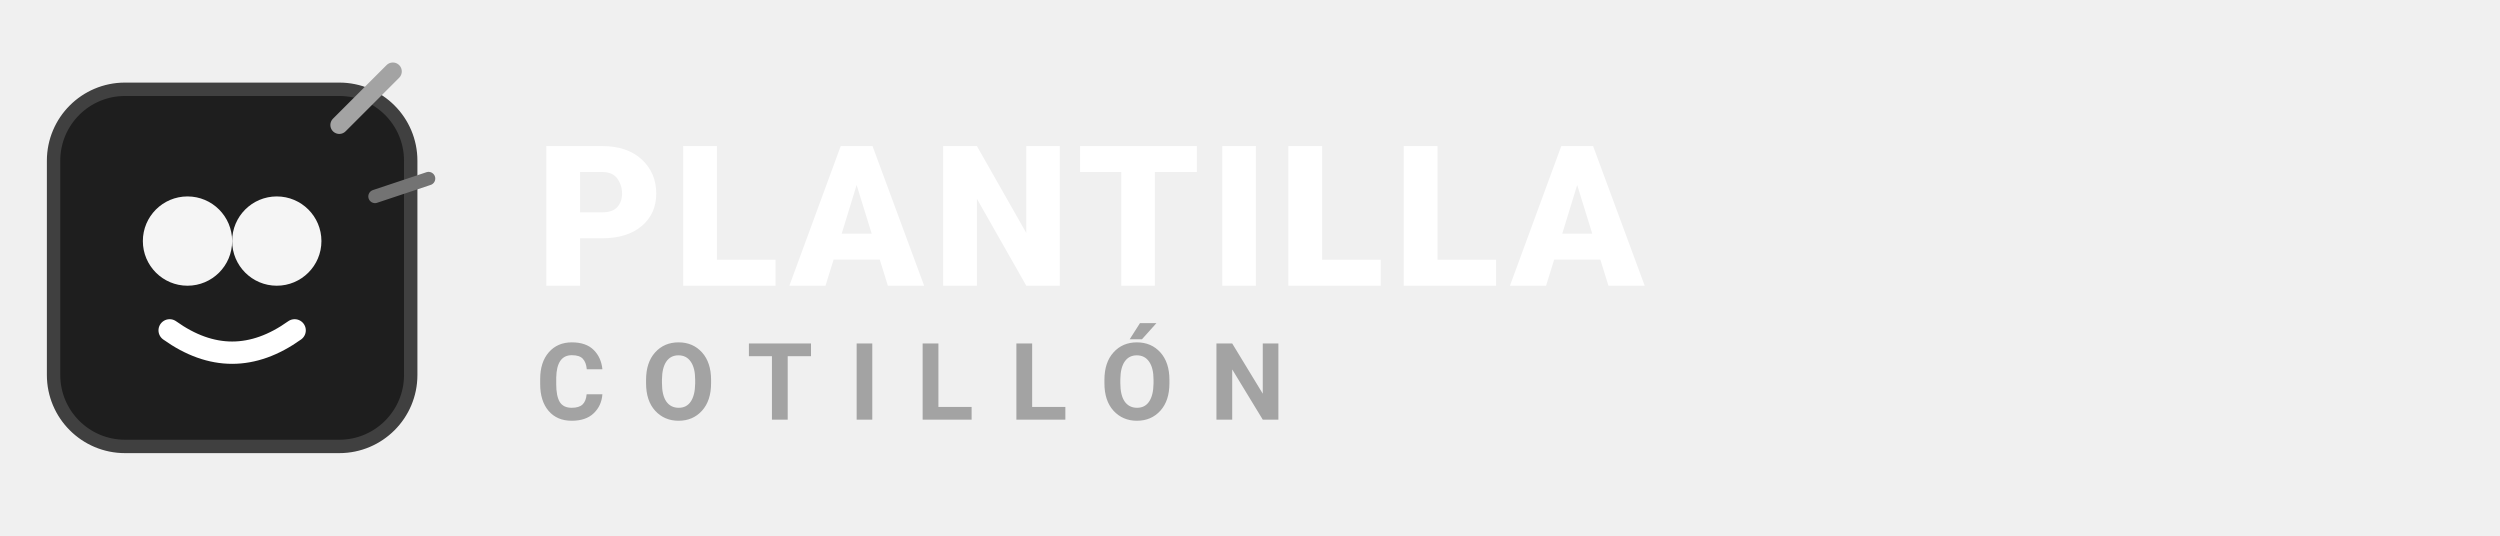
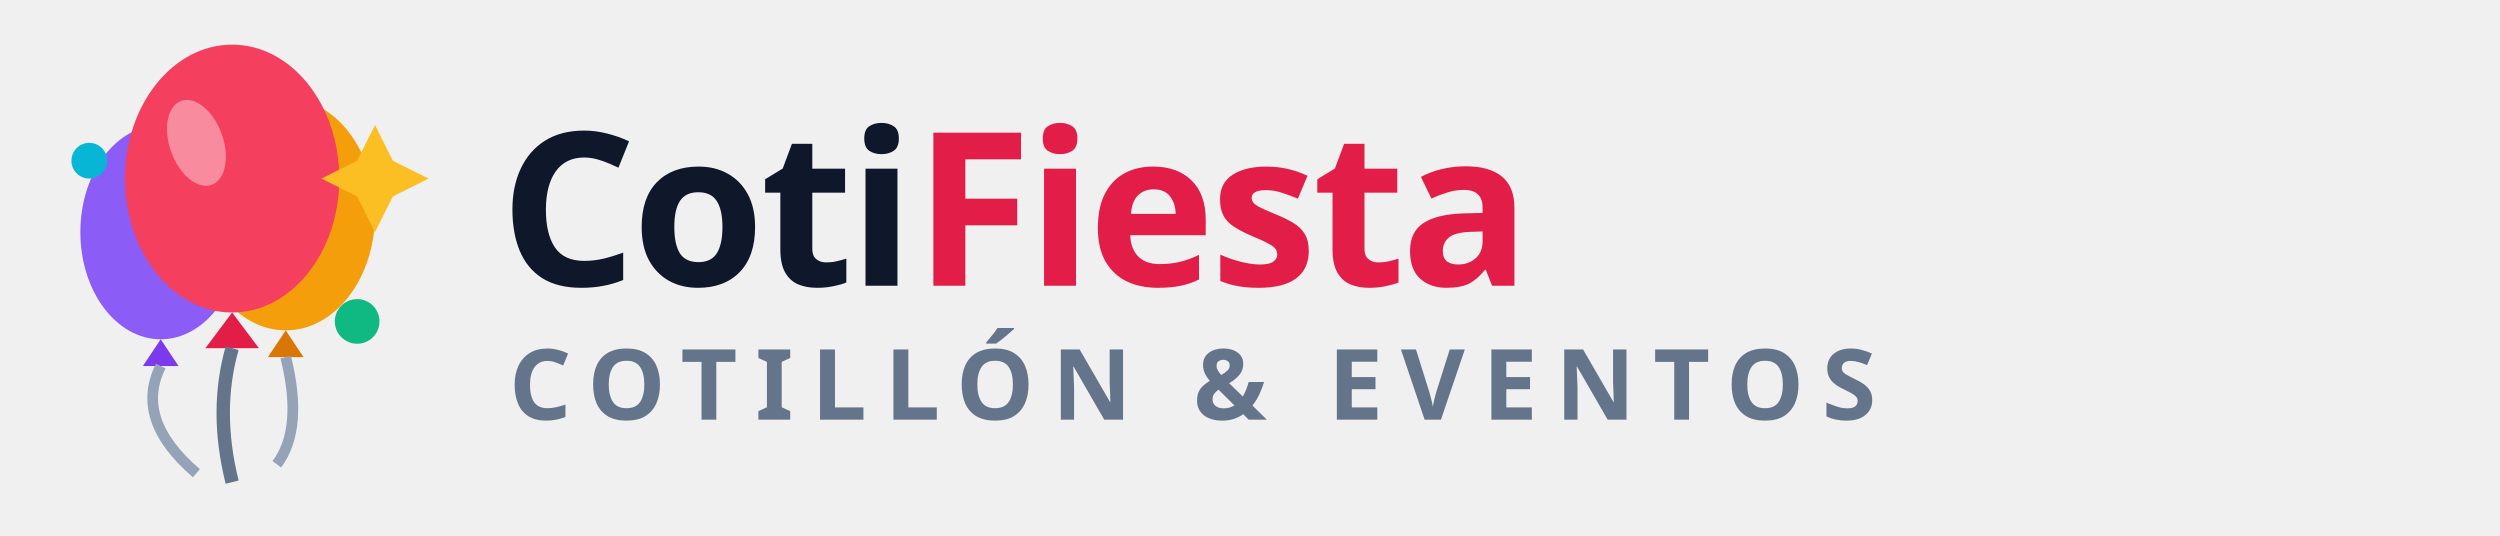
<svg xmlns="http://www.w3.org/2000/svg" viewBox="0 0 280 60" width="280" height="60" fill="none">
-   <rect x="6" y="10" width="40" height="40" rx="8" fill="#1e1e1e" stroke="#404040" stroke-width="1.5" />
-   <circle cx="21" cy="27" r="5" fill="#f5f5f5" />
-   <circle cx="31" cy="27" r="5" fill="#f5f5f5" />
-   <path d="M19 37 Q26 42 33 37" stroke="#ffffff" stroke-width="2.5" stroke-linecap="round" />
-   <path d="M38 14 L44 8" stroke="#a3a3a3" stroke-width="2" stroke-linecap="round" />
-   <path d="M42 22 L48 20" stroke="#737373" stroke-width="1.5" stroke-linecap="round" />
-   <text x="60" y="32" font-family="system-ui, -apple-system, 'Segoe UI', Roboto, sans-serif" font-size="22" font-weight="900" fill="#ffffff" letter-spacing="1">PLANTILLA</text>
-   <text x="60" y="47" font-family="system-ui, -apple-system, 'Segoe UI', Roboto, sans-serif" font-size="12" font-weight="600" fill="#a3a3a3" letter-spacing="4">COTILLÓN</text>
+   <g transform="translate(4, 6)">
+     <ellipse cx="28" cy="18" rx="10" ry="13" fill="#f59e0b" />
+     <path d="M28 31 L26 34 L30 34 Z" fill="#d97706" />
+     <path d="M28 34 Q30 42 27 46" stroke="#94a3b8" stroke-width="1.2" fill="none" />
+     <ellipse cx="14" cy="20" rx="9" ry="12" fill="#8b5cf6" />
+     <path d="M14 32 L12 35 L16 35 Z" fill="#7c3aed" />
+     <path d="M14 35 Q11 41 18 47" stroke="#94a3b8" stroke-width="1.2" fill="none" />
+     <ellipse cx="22" cy="14" rx="12" ry="15" fill="#f43f5e" />
+     <path d="M22 29 L19 33 L25 33 Z" fill="#e11d48" />
+     <path d="M22 33 Q20 40 22 48" stroke="#64748b" stroke-width="1.5" fill="none" />
+     <ellipse cx="18" cy="10" rx="3" ry="5" fill="#ffffff" opacity="0.4" transform="rotate(-20 18 10)" />
+     <path d="M38 8 L40 12 L44 14 L40 16 L38 20 L36 16 L32 14 L36 12 Z" fill="#fbbf24" />
+     <circle cx="6" cy="12" r="2" fill="#06b6d4" />
+     <circle cx="36" cy="30" r="2.5" fill="#10b981" />
+   </g>
+   <text x="56" y="32" font-family="'Plus Jakarta Sans', system-ui, sans-serif" font-size="24" font-weight="900" fill="#0f172a" letter-spacing="-0.5">Coti<tspan fill="#e11d48">Fiesta</tspan>
+   </text>
+   <text x="57" y="47" font-family="'Plus Jakarta Sans', system-ui, sans-serif" font-size="11" font-weight="700" fill="#64748b" letter-spacing="2">COTILLÓN &amp; EVENTOS</text>
</svg>
